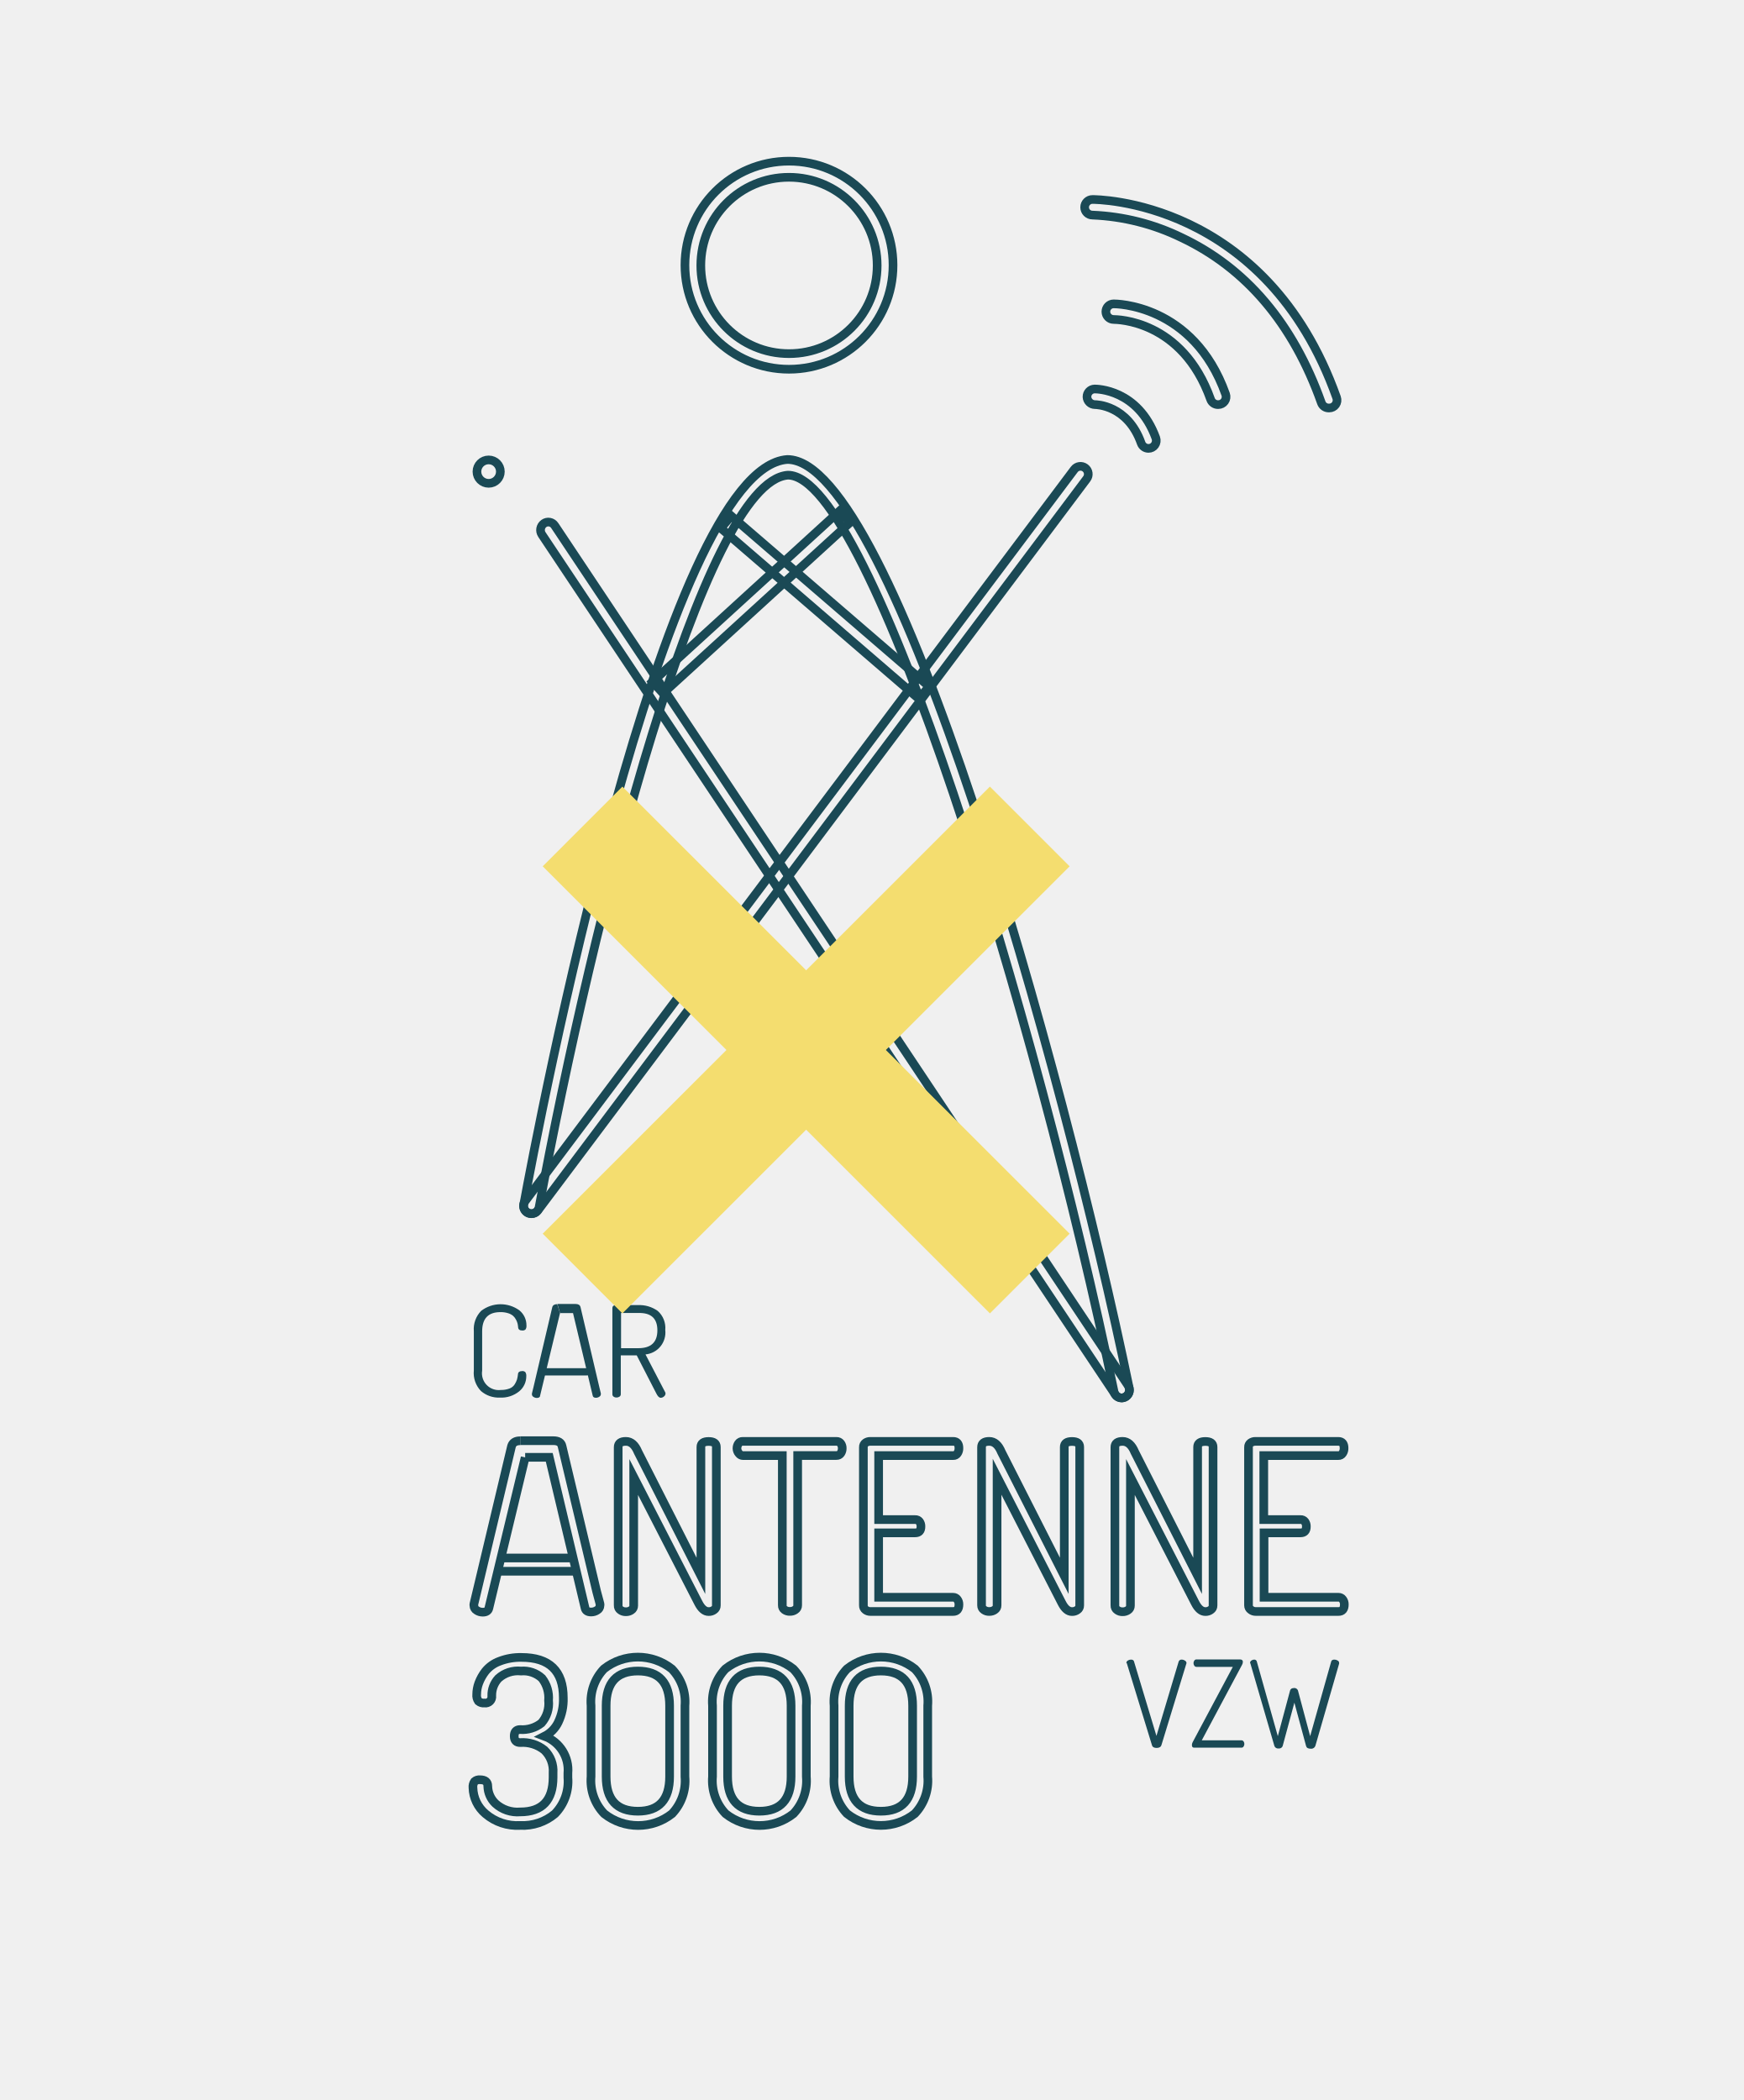
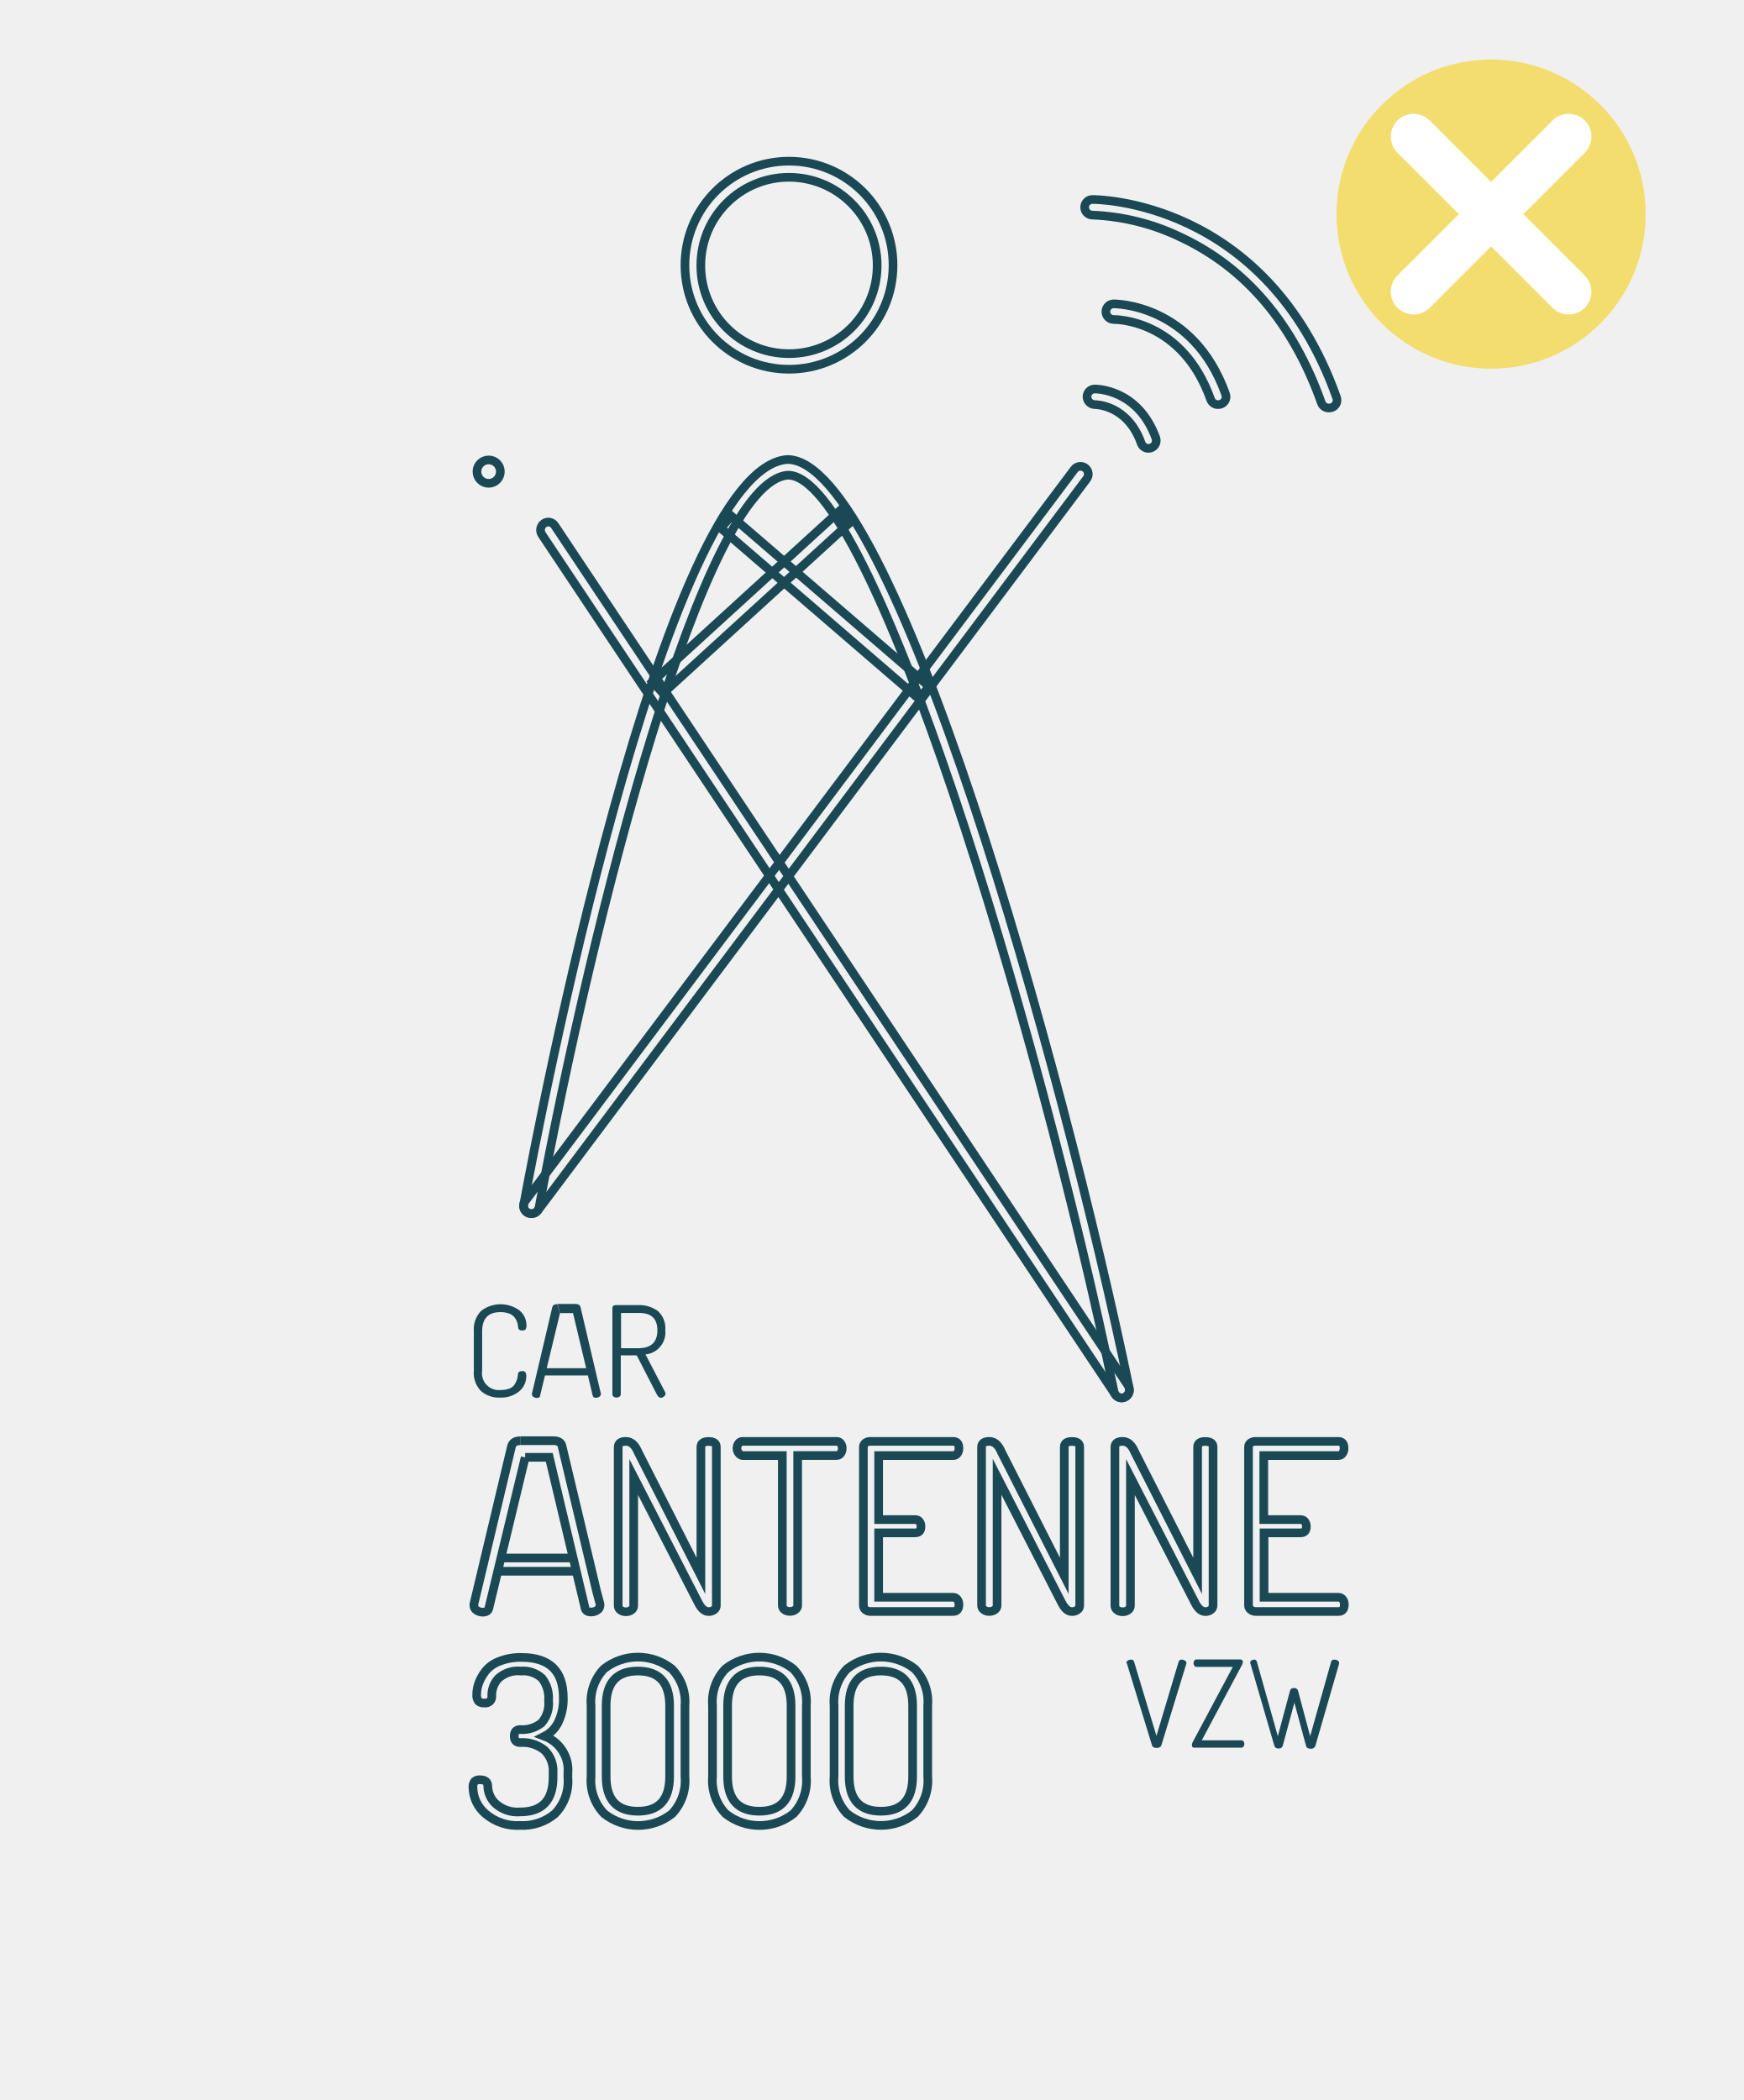
<svg xmlns="http://www.w3.org/2000/svg" id="Layer_1" data-name="Layer 1" viewBox="0 0 201.08 242.23">
  <defs>
-     <style>.cls-1,.cls-3{fill:none;stroke-miterlimit:10;}.cls-1{stroke:#1a4955;}.cls-2{fill:#1a4955;}.cls-3{stroke:#f4dd6f;stroke-width:13px;}</style>
+     <style>.cls-1,.cls-4{fill:none;stroke-miterlimit:10;}.cls-1{stroke:#1a4955;}.cls-2{fill:#1a4955;}.cls-3{fill:#f4dd6f;}.cls-4{stroke:#fff;stroke-linecap:round;stroke-width:5.26px;}</style>
  </defs>
  <circle class="cls-1" cx="56.36" cy="54.4" r="1.35" />
  <path class="cls-1" d="M129.37,161.25a.9.9,0,0,1-.88-.72c-8.91-43.11-28-105.72-37.61-105.72-9.71.67-22.5,50.89-28.71,84.49A.9.9,0,0,1,60.4,139C62,130.27,76.51,54,90.81,53c12.24,0,31.71,69.79,39.44,107.16a.9.9,0,0,1-.7,1.06Z" />
  <path class="cls-1" d="M153.25,47.06a.9.9,0,0,1-.85-.6c-3.24-9.11-8.66-15.52-16.12-19.05A25.88,25.88,0,0,0,126,24.81h0a.9.9,0,0,1,0-1.8c.24,0,20-.08,28.16,22.85a.9.9,0,0,1-.85,1.2Z" />
  <path class="cls-1" d="M140.48,46.67a.9.9,0,0,1-.85-.6c-3.28-9.21-10.86-9.21-11.18-9.22h0a.9.9,0,0,1,0-1.8c.1,0,9.18-.05,12.91,10.42a.9.9,0,0,1-.85,1.2Z" />
  <path class="cls-1" d="M91,42.59a12,12,0,1,1,12-12A12,12,0,0,1,91,42.59Zm0-22.14a10.17,10.17,0,1,0,10.17,10.17A10.18,10.18,0,0,0,91,20.45Z" />
  <path class="cls-1" d="M129.37,161.25a.89.89,0,0,1-.74-.4L62.5,61.66a.94.94,0,0,1,.23-1.28.88.88,0,0,1,1.25.24l66.13,99.19a.94.94,0,0,1-.24,1.28A.88.88,0,0,1,129.37,161.25Z" />
  <path class="cls-2" d="M54.65,158.08v-4.53a3,3,0,0,1,.85-2.35,3.68,3.68,0,0,1,4.41-.05,2.21,2.21,0,0,1,.81,1.73.71.71,0,0,1-.11.47.49.49,0,0,1-.37.12q-.45,0-.48-.36a3,3,0,0,0-.06-.42,1.92,1.92,0,0,0-.18-.46,1.54,1.54,0,0,0-.34-.45,1.64,1.64,0,0,0-.59-.31,2.83,2.83,0,0,0-.88-.12q-2.1,0-2.1,2.22v4.53a1.94,1.94,0,0,0,2.16,2.23,2.71,2.71,0,0,0,1-.17,1.19,1.19,0,0,0,.6-.49,2.48,2.48,0,0,0,.26-.55,3.86,3.86,0,0,0,.11-.59c0-.25.19-.38.48-.38a.48.48,0,0,1,.37.12.75.75,0,0,1,.11.47,2.23,2.23,0,0,1-.82,1.75,3.28,3.28,0,0,1-2.23.72,3.13,3.13,0,0,1-2.18-.76A3,3,0,0,1,54.65,158.08Z" />
  <path class="cls-2" d="M70.63,160.83v-9.94q0-.32.36-.35h2.58a3.64,3.64,0,0,1,2.29.67,2.62,2.62,0,0,1,.87,2.2,2.54,2.54,0,0,1-2.28,2.82l2.25,4.32a.3.3,0,0,1,.06.19.45.45,0,0,1-.18.34.56.56,0,0,1-.38.15q-.26,0-.51-.51l-2.25-4.38H71.6v4.48a.32.32,0,0,1-.15.28.57.57,0,0,1-.34.1.56.56,0,0,1-.34-.1A.33.33,0,0,1,70.63,160.83Zm1-5.32h2q2.19,0,2.19-2.06t-2.19-2h-2Z" />
  <path class="cls-1" d="M54.55,206.21a1.07,1.07,0,0,1,.18-.72.84.84,0,0,1,.63-.2q.9,0,.9.74a2.85,2.85,0,0,0,.88,2A3.77,3.77,0,0,0,60,209q3.79,0,3.79-4v-.5a3.33,3.33,0,0,0-1-2.63A4,4,0,0,0,60,201q-.69,0-.69-.74t.66-.76a3.56,3.56,0,0,0,2.48-.75,3.43,3.43,0,0,0,.82-2.61,3.67,3.67,0,0,0-.76-2.56,3.16,3.16,0,0,0-2.42-.83,3.37,3.37,0,0,0-2.61.85,2.85,2.85,0,0,0-.76,2,.74.74,0,0,1-.84.84.94.94,0,0,1-.7-.21,1.17,1.17,0,0,1-.2-.79,3.82,3.82,0,0,1,.24-1.3,5.23,5.23,0,0,1,.76-1.36,3.75,3.75,0,0,1,1.61-1.15,6.62,6.62,0,0,1,2.56-.45q4.82,0,4.82,4.65a6.06,6.06,0,0,1-.59,2.84,3.51,3.51,0,0,1-1.57,1.6,4.16,4.16,0,0,1,2.69,4.27v.5A5.36,5.36,0,0,1,64,209.22a5.79,5.79,0,0,1-4,1.34,5.64,5.64,0,0,1-4-1.34A4.06,4.06,0,0,1,54.55,206.21Z" />
  <path class="cls-1" d="M68.17,204.92v-8.17a5.49,5.49,0,0,1,1.49-4.25,6.31,6.31,0,0,1,7.82,0A5.48,5.48,0,0,1,79,196.76v8.17a5.52,5.52,0,0,1-1.49,4.28,6.31,6.31,0,0,1-7.82,0A5.53,5.53,0,0,1,68.17,204.92Zm1.74,0q0,4,3.66,4t3.66-4v-8.17q0-4-3.66-4t-3.66,4Z" />
  <path class="cls-1" d="M82.18,204.92v-8.17a5.49,5.49,0,0,1,1.49-4.25,6.31,6.31,0,0,1,7.82,0A5.48,5.48,0,0,1,93,196.76v8.17a5.52,5.52,0,0,1-1.49,4.28,6.31,6.31,0,0,1-7.82,0A5.53,5.53,0,0,1,82.18,204.92Zm1.74,0q0,4,3.66,4t3.66-4v-8.17q0-4-3.66-4t-3.66,4Z" />
  <path class="cls-1" d="M96.2,204.92v-8.17a5.49,5.49,0,0,1,1.49-4.25,6.31,6.31,0,0,1,7.82,0,5.48,5.48,0,0,1,1.49,4.25v8.17a5.52,5.52,0,0,1-1.49,4.28,6.31,6.31,0,0,1-7.82,0A5.53,5.53,0,0,1,96.2,204.92Zm1.74,0q0,4,3.66,4t3.66-4v-8.17q0-4-3.66-4t-3.66,4Z" />
  <path class="cls-2" d="M129.91,191.82a.33.33,0,0,1,.17-.28.64.64,0,0,1,.36-.11q.31,0,.36.24l2.58,8.56,2.56-8.56a.34.34,0,0,1,.35-.24.69.69,0,0,1,.38.12.34.34,0,0,1,.18.28l0,0,0,0-2.89,9.45q-.1.34-.56.34t-.54-.33l-2.9-9.45A.24.24,0,0,1,129.91,191.82Z" />
  <path class="cls-2" d="M137.47,201.29a.72.72,0,0,1,.08-.32l4.64-8.7H138a.3.3,0,0,1-.25-.13.52.52,0,0,1,0-.6.3.3,0,0,1,.26-.13H143q.35,0,.35.29a.74.74,0,0,1-.11.36l-4.63,8.68h4.56a.3.3,0,0,1,.26.13.49.49,0,0,1,.09.29.52.52,0,0,1-.09.3.29.29,0,0,1-.26.13H137.8Q137.47,201.62,137.47,201.29Z" />
  <path class="cls-2" d="M144.18,191.8a.32.32,0,0,1,.15-.26.53.53,0,0,1,.32-.11.3.3,0,0,1,.32.27l2.41,8.56,1.41-5.25q.07-.3.47-.3a.43.43,0,0,1,.46.35l1.39,5.2,2.43-8.62q.07-.21.37-.21a.68.68,0,0,1,.37.11.3.3,0,0,1,.17.25.32.32,0,0,1,0,.11l-2.73,9.45a.51.51,0,0,1-.55.36q-.45,0-.53-.31l-1.35-5-1.33,4.92a.44.44,0,0,1-.49.36.45.45,0,0,1-.5-.34l-2.75-9.45A.35.35,0,0,1,144.18,191.8Z" />
  <path class="cls-1" d="M71.3,185.18V166.93q0-.67.89-.67t1.4,1.23l7.25,14.28V166.91q0-.64.89-.64t.89.64v18.28a.59.59,0,0,1-.27.51,1,1,0,0,1-.62.19q-.67,0-1.18-1l-7.46-14.52v14.84a.59.59,0,0,1-.27.51,1.05,1.05,0,0,1-.62.19,1,1,0,0,1-.63-.19A.6.6,0,0,1,71.3,185.18Z" />
  <path class="cls-1" d="M85,167.08a1,1,0,0,1,.17-.57.57.57,0,0,1,.5-.25H96.47a.58.58,0,0,1,.5.24.91.91,0,0,1,.17.55,1,1,0,0,1-.17.59.57.57,0,0,1-.5.25H92v17.28a.59.59,0,0,1-.27.51,1,1,0,0,1-.62.19,1,1,0,0,1-.63-.19.6.6,0,0,1-.25-.51V167.9H85.71a.59.59,0,0,1-.48-.24A.91.91,0,0,1,85,167.08Z" />
  <path class="cls-1" d="M99.58,185.18V166.93a.58.58,0,0,1,.24-.5.94.94,0,0,1,.56-.17h9.55q.67,0,.67.78a1,1,0,0,1-.17.6.56.56,0,0,1-.5.26h-8.59v7.38h4.21a.59.59,0,0,1,.5.23.92.92,0,0,1,.17.58q0,.72-.67.72h-4.21v7.43h8.59a.59.59,0,0,1,.48.24.93.93,0,0,1,.19.59q0,.81-.67.81h-9.55a.89.89,0,0,1-.56-.19A.61.61,0,0,1,99.58,185.18Z" />
  <path class="cls-1" d="M113.21,185.18V166.93q0-.67.89-.67t1.4,1.23l7.25,14.28V166.91q0-.64.89-.64t.89.64v18.28a.59.59,0,0,1-.27.51,1,1,0,0,1-.62.19q-.67,0-1.18-1L115,170.34v14.84a.59.59,0,0,1-.27.51,1.05,1.05,0,0,1-.62.19,1,1,0,0,1-.63-.19A.6.6,0,0,1,113.21,185.18Z" />
  <path class="cls-1" d="M128.59,185.18V166.93q0-.67.89-.67t1.4,1.23l7.25,14.28V166.91q0-.64.89-.64t.89.64v18.28a.59.59,0,0,1-.27.51,1,1,0,0,1-.62.19q-.67,0-1.18-1l-7.46-14.52v14.84a.59.59,0,0,1-.27.51,1.05,1.05,0,0,1-.62.19,1,1,0,0,1-.63-.19A.6.6,0,0,1,128.59,185.18Z" />
  <path class="cls-1" d="M144,185.18V166.93a.58.58,0,0,1,.24-.5.94.94,0,0,1,.56-.17h9.55q.67,0,.67.78a1,1,0,0,1-.17.6.56.56,0,0,1-.5.26h-8.59v7.38H150a.59.59,0,0,1,.5.23.92.92,0,0,1,.17.58q0,.72-.67.72h-4.21v7.43h8.59a.59.59,0,0,1,.48.24.93.93,0,0,1,.19.59q0,.81-.67.81h-9.55a.89.89,0,0,1-.56-.19A.61.61,0,0,1,144,185.18Z" />
  <path class="cls-1" d="M60.57,168.11l-4.19,17.4c-.07.3-.31.45-.7.45a1.24,1.24,0,0,1-.7-.21.63.63,0,0,1-.32-.54.46.46,0,0,1,0-.19L55,183.6l4-16.79q.19-.62,1-.62m2.36.62" />
  <path class="cls-1" d="M60,166.18h3.82q.86,0,1,.62l4,16.79L69.2,185a.46.46,0,0,1,0,.19.63.63,0,0,1-.32.54,1.24,1.24,0,0,1-.7.21c-.4,0-.63-.15-.7-.45L63.35,168.1H60.57m.91-1.31" />
-   <path class="cls-1" d="M66.48,181.24H57.12" />
-   <path class="cls-1" d="M57.77,179.71h8.14" />
+   <line class="cls-1" x1="66.48" y1="181.24" x2="57.12" y2="181.24" />
+   <line class="cls-1" x1="57.77" y1="179.71" x2="65.91" y2="179.71" />
  <path class="cls-2" d="M64.59,151.47,62.29,161c0,.17-.17.25-.38.25a.68.68,0,0,1-.38-.12.34.34,0,0,1-.18-.29.25.25,0,0,1,0-.1l.19-.78,2.16-9.19q.1-.34.57-.34m1.29.34" />
  <path class="cls-2" d="M64.29,150.41h2.09q.47,0,.57.34l2.16,9.19.19.78a.25.25,0,0,1,0,.1.34.34,0,0,1-.18.29.68.68,0,0,1-.38.12c-.22,0-.35-.08-.38-.25l-2.27-9.52H64.59m.5-.72" />
  <path class="cls-2" d="M62.7,157.82h4.81a1.07,1.07,0,0,1,.57.12.37.37,0,0,1,.2.32q0,.4-.77.4H62.7" />
  <path class="cls-1" d="M132.47,51.72a.9.9,0,0,1-.85-.6c-1.58-4.43-5.22-4.45-5.34-4.45a.93.93,0,0,1-.91-.89.9.9,0,0,1,.88-.91c.21,0,5,0,7.06,5.65a.9.9,0,0,1-.85,1.2Z" />
  <path class="cls-1" d="M61.28,140a.9.9,0,0,1-.72-1.44L123.9,54.15a.9.9,0,1,1,1.44,1.08L62,139.67A.9.9,0,0,1,61.28,140Z" />
  <rect class="cls-1" x="72.05" y="68.58" width="29.18" height="1.8" transform="translate(-24.19 76.6) rotate(-42.41)" />
  <rect class="cls-1" x="94.23" y="54.98" width="1.85" height="30.13" transform="translate(-20.03 96.4) rotate(-49.24)" />
-   <line class="cls-3" x1="67.19" y1="146.9" x2="118.77" y2="95.33" />
-   <line class="cls-3" x1="118.77" y1="146.9" x2="67.19" y2="95.33" />
+   <circle class="cls-3" cx="171.98" cy="24.7" r="17.83" />
+   <line class="cls-4" x1="163.04" y1="15.76" x2="180.92" y2="33.64" />
+   <line class="cls-4" x1="180.92" y1="15.76" x2="163.04" y2="33.64" />
</svg>
